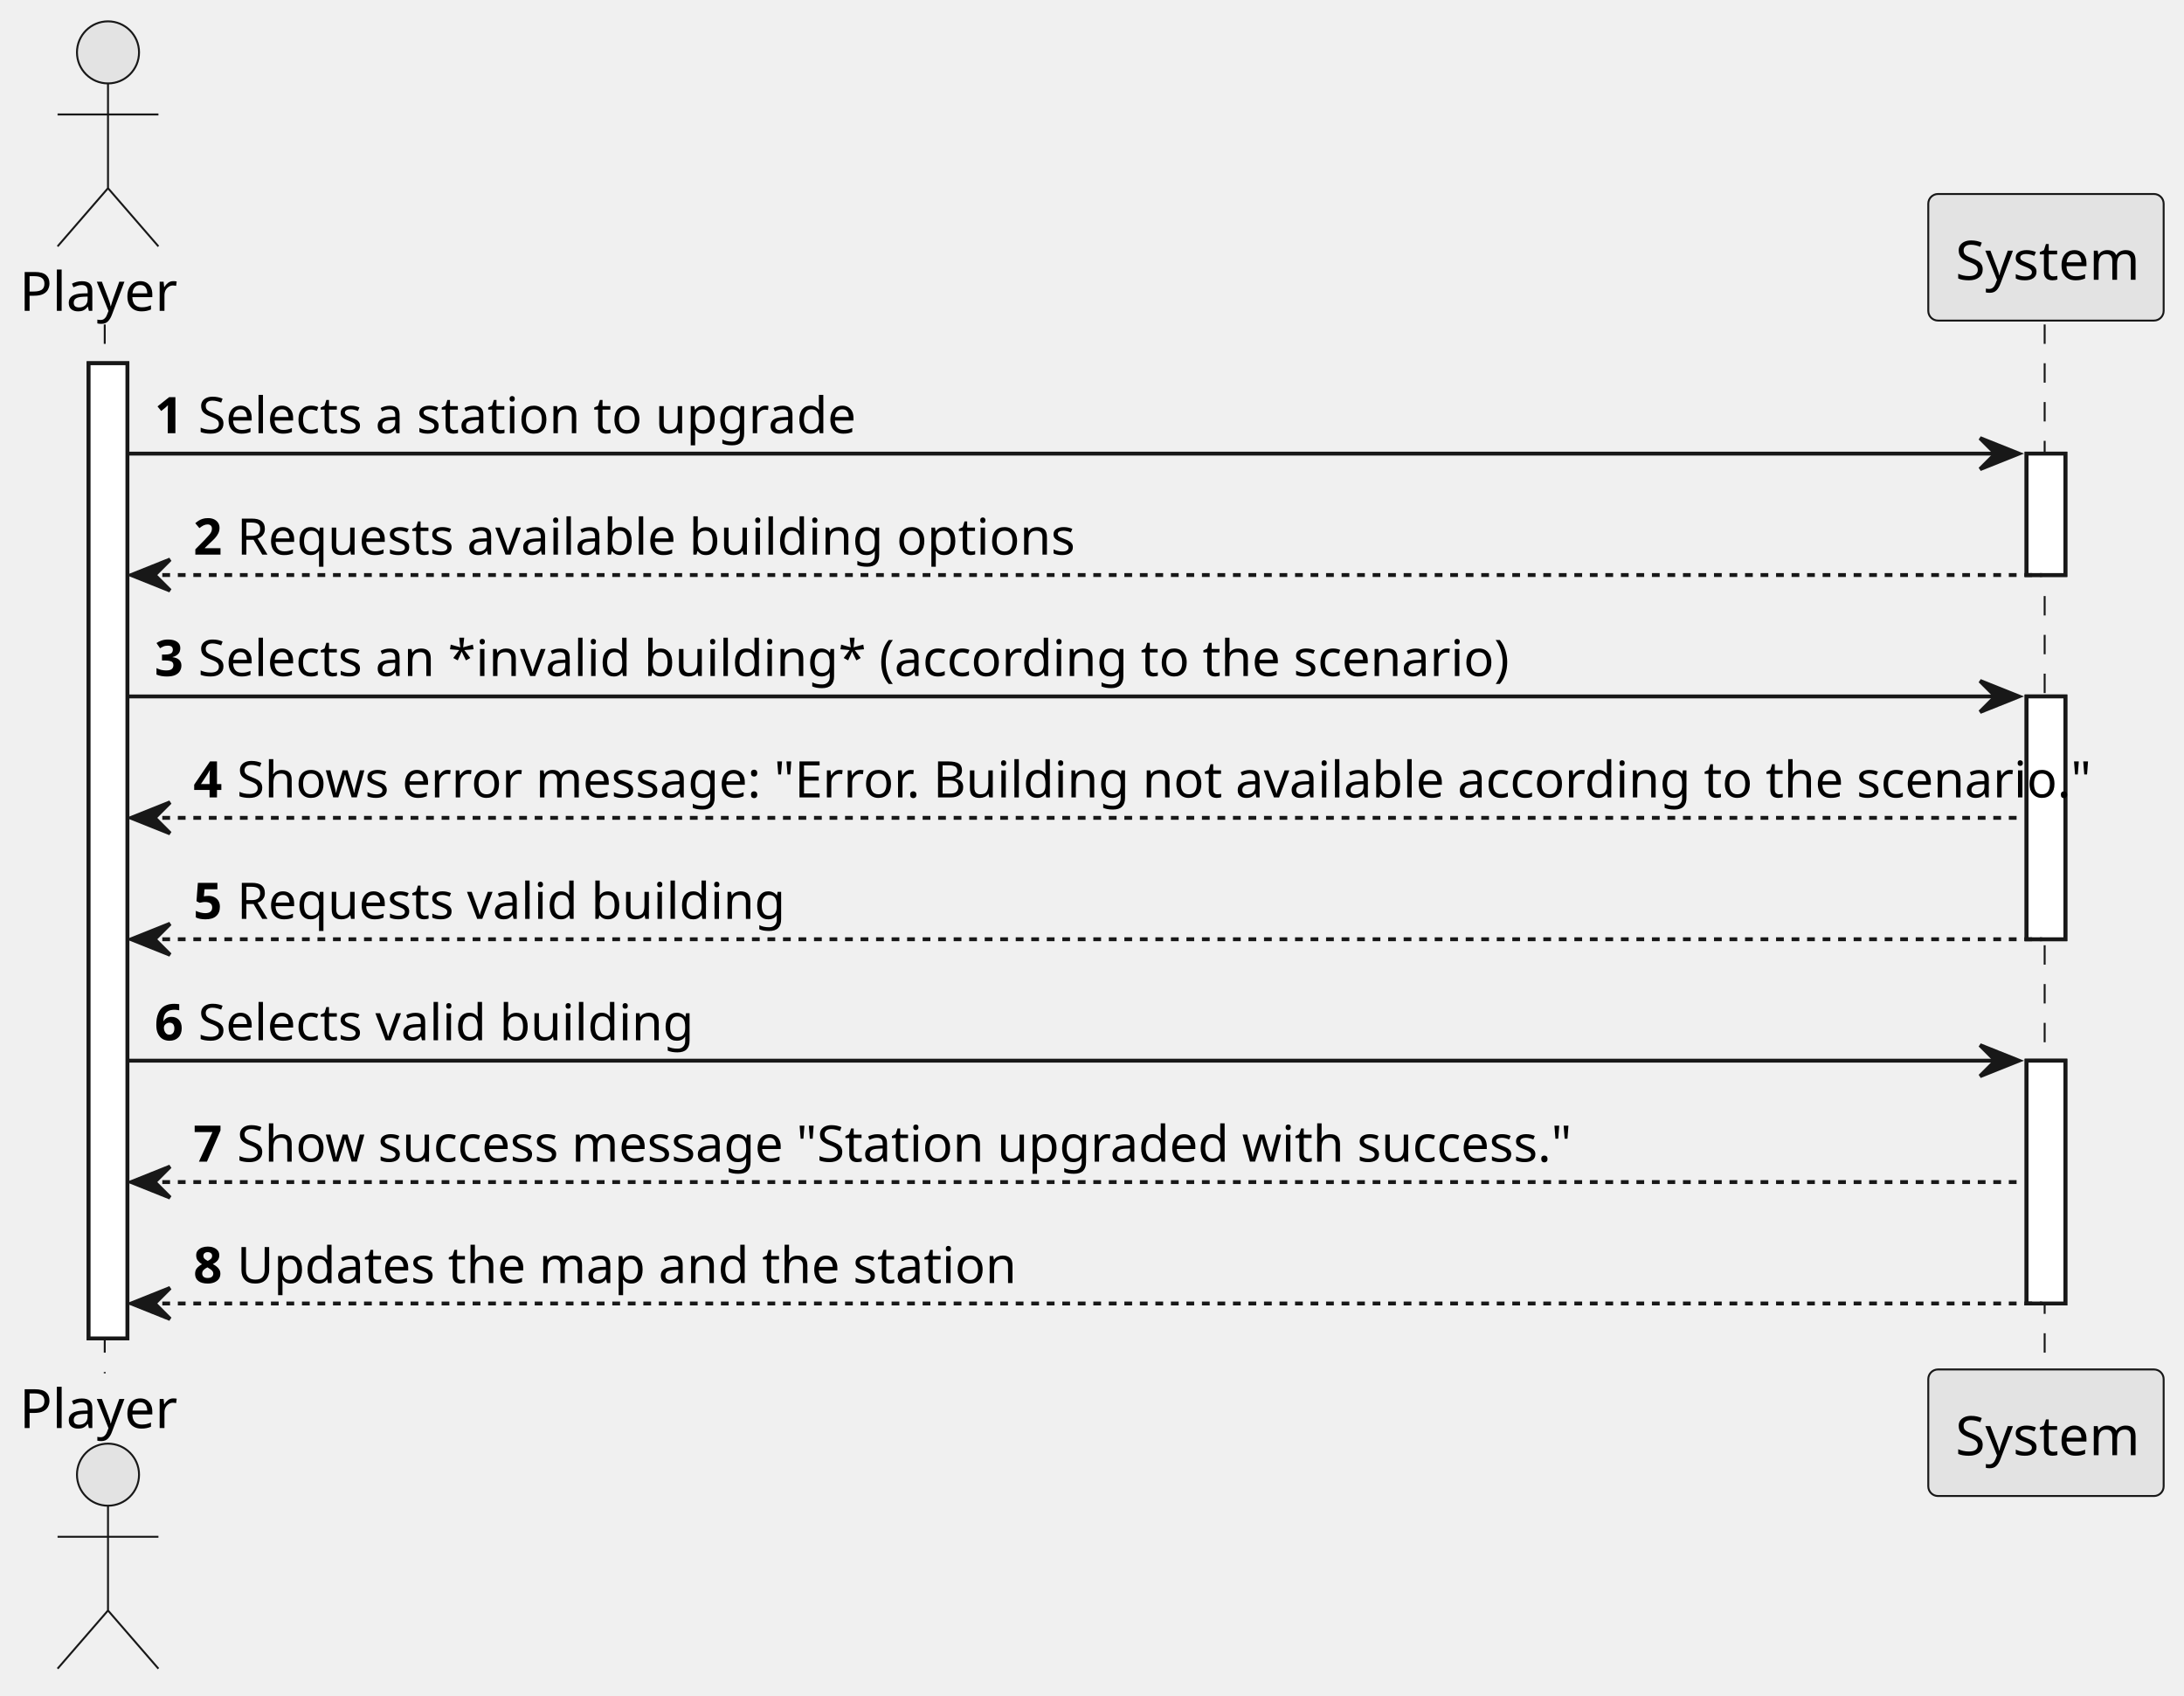
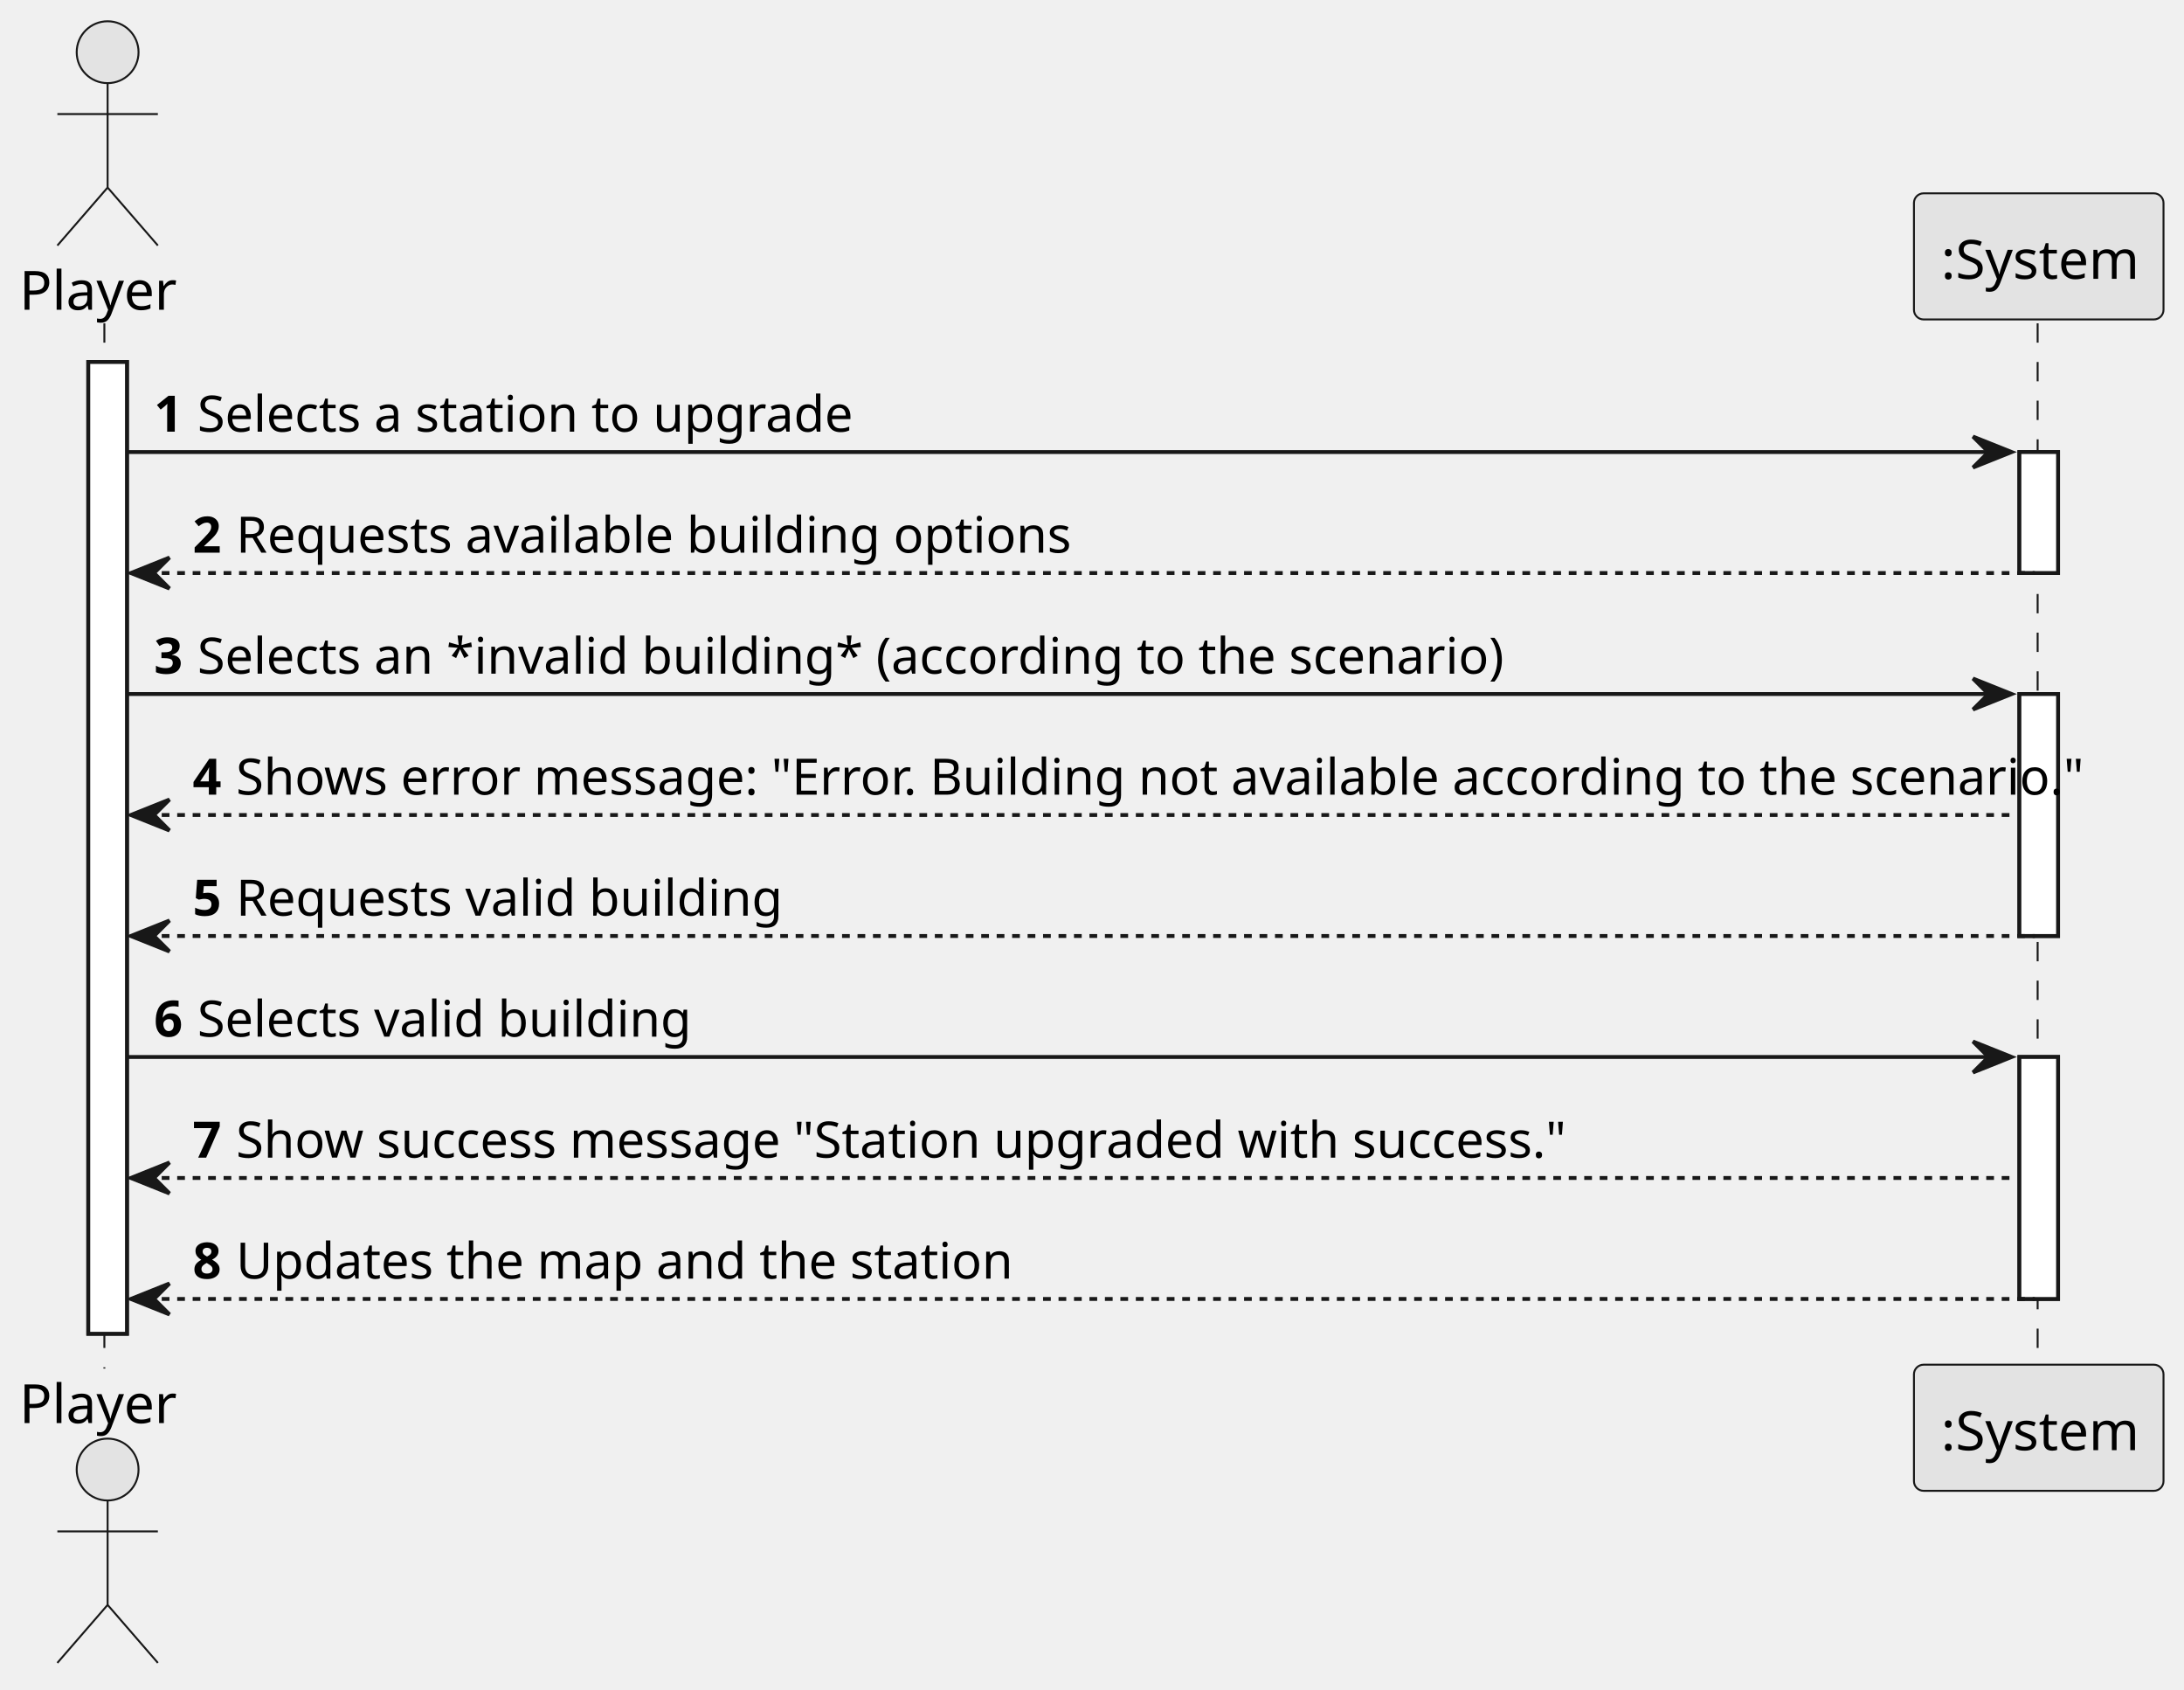
- <svg xmlns="http://www.w3.org/2000/svg" contentStyleType="text/css" height="437px" preserveAspectRatio="none" style="width:563px;height:437px;background:#FFFFFF;" version="1.1" viewBox="0 0 563 437" width="563px" zoomAndPan="magnify">
+ <svg xmlns="http://www.w3.org/2000/svg" contentStyleType="text/css" height="437px" preserveAspectRatio="none" style="width:565px;height:437px;background:#FFFFFF;" version="1.1" viewBox="0 0 565 437" width="565px" zoomAndPan="magnify">
  <defs />
  <g>
    <rect fill="#FFFFFF" height="251.328" style="stroke:#181818;stroke-width:1.0;" width="10" x="22.841" y="93.621" />
    <rect fill="#FFFFFF" height="31.291" style="stroke:#181818;stroke-width:1.0;" width="10" x="522.418" y="116.912" />
    <rect fill="#FFFFFF" height="62.582" style="stroke:#181818;stroke-width:1.0;" width="10" x="522.418" y="179.494" />
    <rect fill="#FFFFFF" height="62.582" style="stroke:#181818;stroke-width:1.0;" width="10" x="522.418" y="273.367" />
    <line style="stroke:#181818;stroke-width:0.5;stroke-dasharray:5.0,5.0;" x1="27" x2="27" y1="83.621" y2="353.949" />
-     <line style="stroke:#181818;stroke-width:0.5;stroke-dasharray:5.0,5.0;" x1="527.08" x2="527.08" y1="83.621" y2="353.949" />
+     <line style="stroke:#181818;stroke-width:0.5;stroke-dasharray:5.0,5.0;" x1="527.135" x2="527.135" y1="83.621" y2="353.949" />
    <text fill="#000000" font-family="sans-serif" font-size="14" lengthAdjust="spacing" textLength="39.683" x="5" y="80.107">Player</text>
    <ellipse cx="27.841" cy="13.5" fill="#E3E3E3" rx="8" ry="8" style="stroke:#181818;stroke-width:0.5;" />
    <path d="M27.841,21.5 L27.841,48.5 M14.841,29.5 L40.841,29.5 M27.841,48.5 L14.841,63.5 M27.841,48.5 L40.841,63.5 " fill="none" style="stroke:#181818;stroke-width:0.5;" />
    <text fill="#000000" font-family="sans-serif" font-size="14" lengthAdjust="spacing" textLength="39.683" x="5" y="368.057">Player</text>
    <ellipse cx="27.841" cy="380.07" fill="#E3E3E3" rx="8" ry="8" style="stroke:#181818;stroke-width:0.5;" />
    <path d="M27.841,388.07 L27.841,415.07 M14.841,396.07 L40.841,396.07 M27.841,415.07 L14.841,430.07 M27.841,415.07 L40.841,430.07 " fill="none" style="stroke:#181818;stroke-width:0.5;" />
-     <rect fill="#E3E3E3" height="32.621" rx="2.5" ry="2.5" style="stroke:#181818;stroke-width:0.5;" width="60.676" x="497.08" y="50" />
-     <text fill="#000000" font-family="sans-serif" font-size="14" lengthAdjust="spacing" textLength="46.676" x="504.08" y="72.107">System</text>
-     <rect fill="#E3E3E3" height="32.621" rx="2.5" ry="2.5" style="stroke:#181818;stroke-width:0.5;" width="60.676" x="497.08" y="352.949" />
-     <text fill="#000000" font-family="sans-serif" font-size="14" lengthAdjust="spacing" textLength="46.676" x="504.08" y="375.057">System</text>
+     <rect fill="#E3E3E3" height="32.621" rx="2.5" ry="2.5" style="stroke:#181818;stroke-width:0.5;" width="64.565" x="495.135" y="50" />
+     <text fill="#000000" font-family="sans-serif" font-size="14" lengthAdjust="spacing" textLength="50.565" x="502.135" y="72.107">:System</text>
+     <rect fill="#E3E3E3" height="32.621" rx="2.5" ry="2.5" style="stroke:#181818;stroke-width:0.5;" width="64.565" x="495.135" y="352.949" />
+     <text fill="#000000" font-family="sans-serif" font-size="14" lengthAdjust="spacing" textLength="50.565" x="502.135" y="375.057">:System</text>
    <rect fill="#FFFFFF" height="251.328" style="stroke:#181818;stroke-width:1.0;" width="10" x="22.841" y="93.621" />
    <rect fill="#FFFFFF" height="31.291" style="stroke:#181818;stroke-width:1.0;" width="10" x="522.418" y="116.912" />
    <rect fill="#FFFFFF" height="62.582" style="stroke:#181818;stroke-width:1.0;" width="10" x="522.418" y="179.494" />
    <rect fill="#FFFFFF" height="62.582" style="stroke:#181818;stroke-width:1.0;" width="10" x="522.418" y="273.367" />
    <polygon fill="#181818" points="510.418,112.912,520.418,116.912,510.418,120.912,514.418,116.912" style="stroke:#181818;stroke-width:1.0;" />
    <line style="stroke:#181818;stroke-width:1.0;" x1="32.841" x2="516.418" y1="116.912" y2="116.912" />
    <text fill="#000000" font-family="sans-serif" font-size="13" font-weight="bold" lengthAdjust="spacing" textLength="7.23" x="39.841" y="111.649">1</text>
    <text fill="#000000" font-family="sans-serif" font-size="13" lengthAdjust="spacing" textLength="161.161" x="51.071" y="111.649">Selects a station to upgrade</text>
    <polygon fill="#181818" points="43.841,144.203,33.841,148.203,43.841,152.203,39.841,148.203" style="stroke:#181818;stroke-width:1.0;" />
    <line style="stroke:#181818;stroke-width:1.0;stroke-dasharray:2.0,2.0;" x1="37.841" x2="526.418" y1="148.203" y2="148.203" />
    <text fill="#000000" font-family="sans-serif" font-size="13" font-weight="bold" lengthAdjust="spacing" textLength="7.23" x="49.841" y="142.94">2</text>
    <text fill="#000000" font-family="sans-serif" font-size="13" lengthAdjust="spacing" textLength="203.804" x="61.071" y="142.94">Requests available building options</text>
    <polygon fill="#181818" points="510.418,175.494,520.418,179.494,510.418,183.494,514.418,179.494" style="stroke:#181818;stroke-width:1.0;" />
    <line style="stroke:#181818;stroke-width:1.0;" x1="32.841" x2="516.418" y1="179.494" y2="179.494" />
    <text fill="#000000" font-family="sans-serif" font-size="13" font-weight="bold" lengthAdjust="spacing" textLength="7.23" x="39.841" y="174.231">3</text>
    <text fill="#000000" font-family="sans-serif" font-size="13" lengthAdjust="spacing" textLength="317.237" x="51.071" y="174.231">Selects an *invalid building* (according to the scenario)</text>
    <polygon fill="#181818" points="43.841,206.785,33.841,210.785,43.841,214.785,39.841,210.785" style="stroke:#181818;stroke-width:1.0;" />
    <line style="stroke:#181818;stroke-width:1.0;stroke-dasharray:2.0,2.0;" x1="37.841" x2="521.418" y1="210.785" y2="210.785" />
    <text fill="#000000" font-family="sans-serif" font-size="13" font-weight="bold" lengthAdjust="spacing" textLength="7.23" x="49.841" y="205.523">4</text>
    <text fill="#000000" font-family="sans-serif" font-size="13" lengthAdjust="spacing" textLength="454.346" x="61.071" y="205.523">Shows error message: "Error. Building not available according to the scenario."</text>
    <polygon fill="#181818" points="43.841,238.076,33.841,242.076,43.841,246.076,39.841,242.076" style="stroke:#181818;stroke-width:1.0;" />
    <line style="stroke:#181818;stroke-width:1.0;stroke-dasharray:2.0,2.0;" x1="37.841" x2="526.418" y1="242.076" y2="242.076" />
    <text fill="#000000" font-family="sans-serif" font-size="13" font-weight="bold" lengthAdjust="spacing" textLength="7.23" x="49.841" y="236.814">5</text>
    <text fill="#000000" font-family="sans-serif" font-size="13" lengthAdjust="spacing" textLength="133.694" x="61.071" y="236.814">Requests valid building</text>
    <polygon fill="#181818" points="510.418,269.367,520.418,273.367,510.418,277.367,514.418,273.367" style="stroke:#181818;stroke-width:1.0;" />
    <line style="stroke:#181818;stroke-width:1.0;" x1="32.841" x2="516.418" y1="273.367" y2="273.367" />
    <text fill="#000000" font-family="sans-serif" font-size="13" font-weight="bold" lengthAdjust="spacing" textLength="7.23" x="39.841" y="268.104">6</text>
    <text fill="#000000" font-family="sans-serif" font-size="13" lengthAdjust="spacing" textLength="121.405" x="51.071" y="268.104">Selects valid building</text>
    <polygon fill="#181818" points="43.841,300.658,33.841,304.658,43.841,308.658,39.841,304.658" style="stroke:#181818;stroke-width:1.0;" />
    <line style="stroke:#181818;stroke-width:1.0;stroke-dasharray:2.0,2.0;" x1="37.841" x2="521.418" y1="304.658" y2="304.658" />
    <text fill="#000000" font-family="sans-serif" font-size="13" font-weight="bold" lengthAdjust="spacing" textLength="7.23" x="49.841" y="299.396">7</text>
    <text fill="#000000" font-family="sans-serif" font-size="13" lengthAdjust="spacing" textLength="332.23" x="61.071" y="299.396">Show success message "Station upgraded with success."</text>
    <polygon fill="#181818" points="43.841,331.949,33.841,335.949,43.841,339.949,39.841,335.949" style="stroke:#181818;stroke-width:1.0;" />
    <line style="stroke:#181818;stroke-width:1.0;stroke-dasharray:2.0,2.0;" x1="37.841" x2="526.418" y1="335.949" y2="335.949" />
    <text fill="#000000" font-family="sans-serif" font-size="13" font-weight="bold" lengthAdjust="spacing" textLength="7.23" x="49.841" y="330.687">8</text>
    <text fill="#000000" font-family="sans-serif" font-size="13" lengthAdjust="spacing" textLength="187.903" x="61.071" y="330.687">Updates the map and the station</text>
  </g>
</svg>
